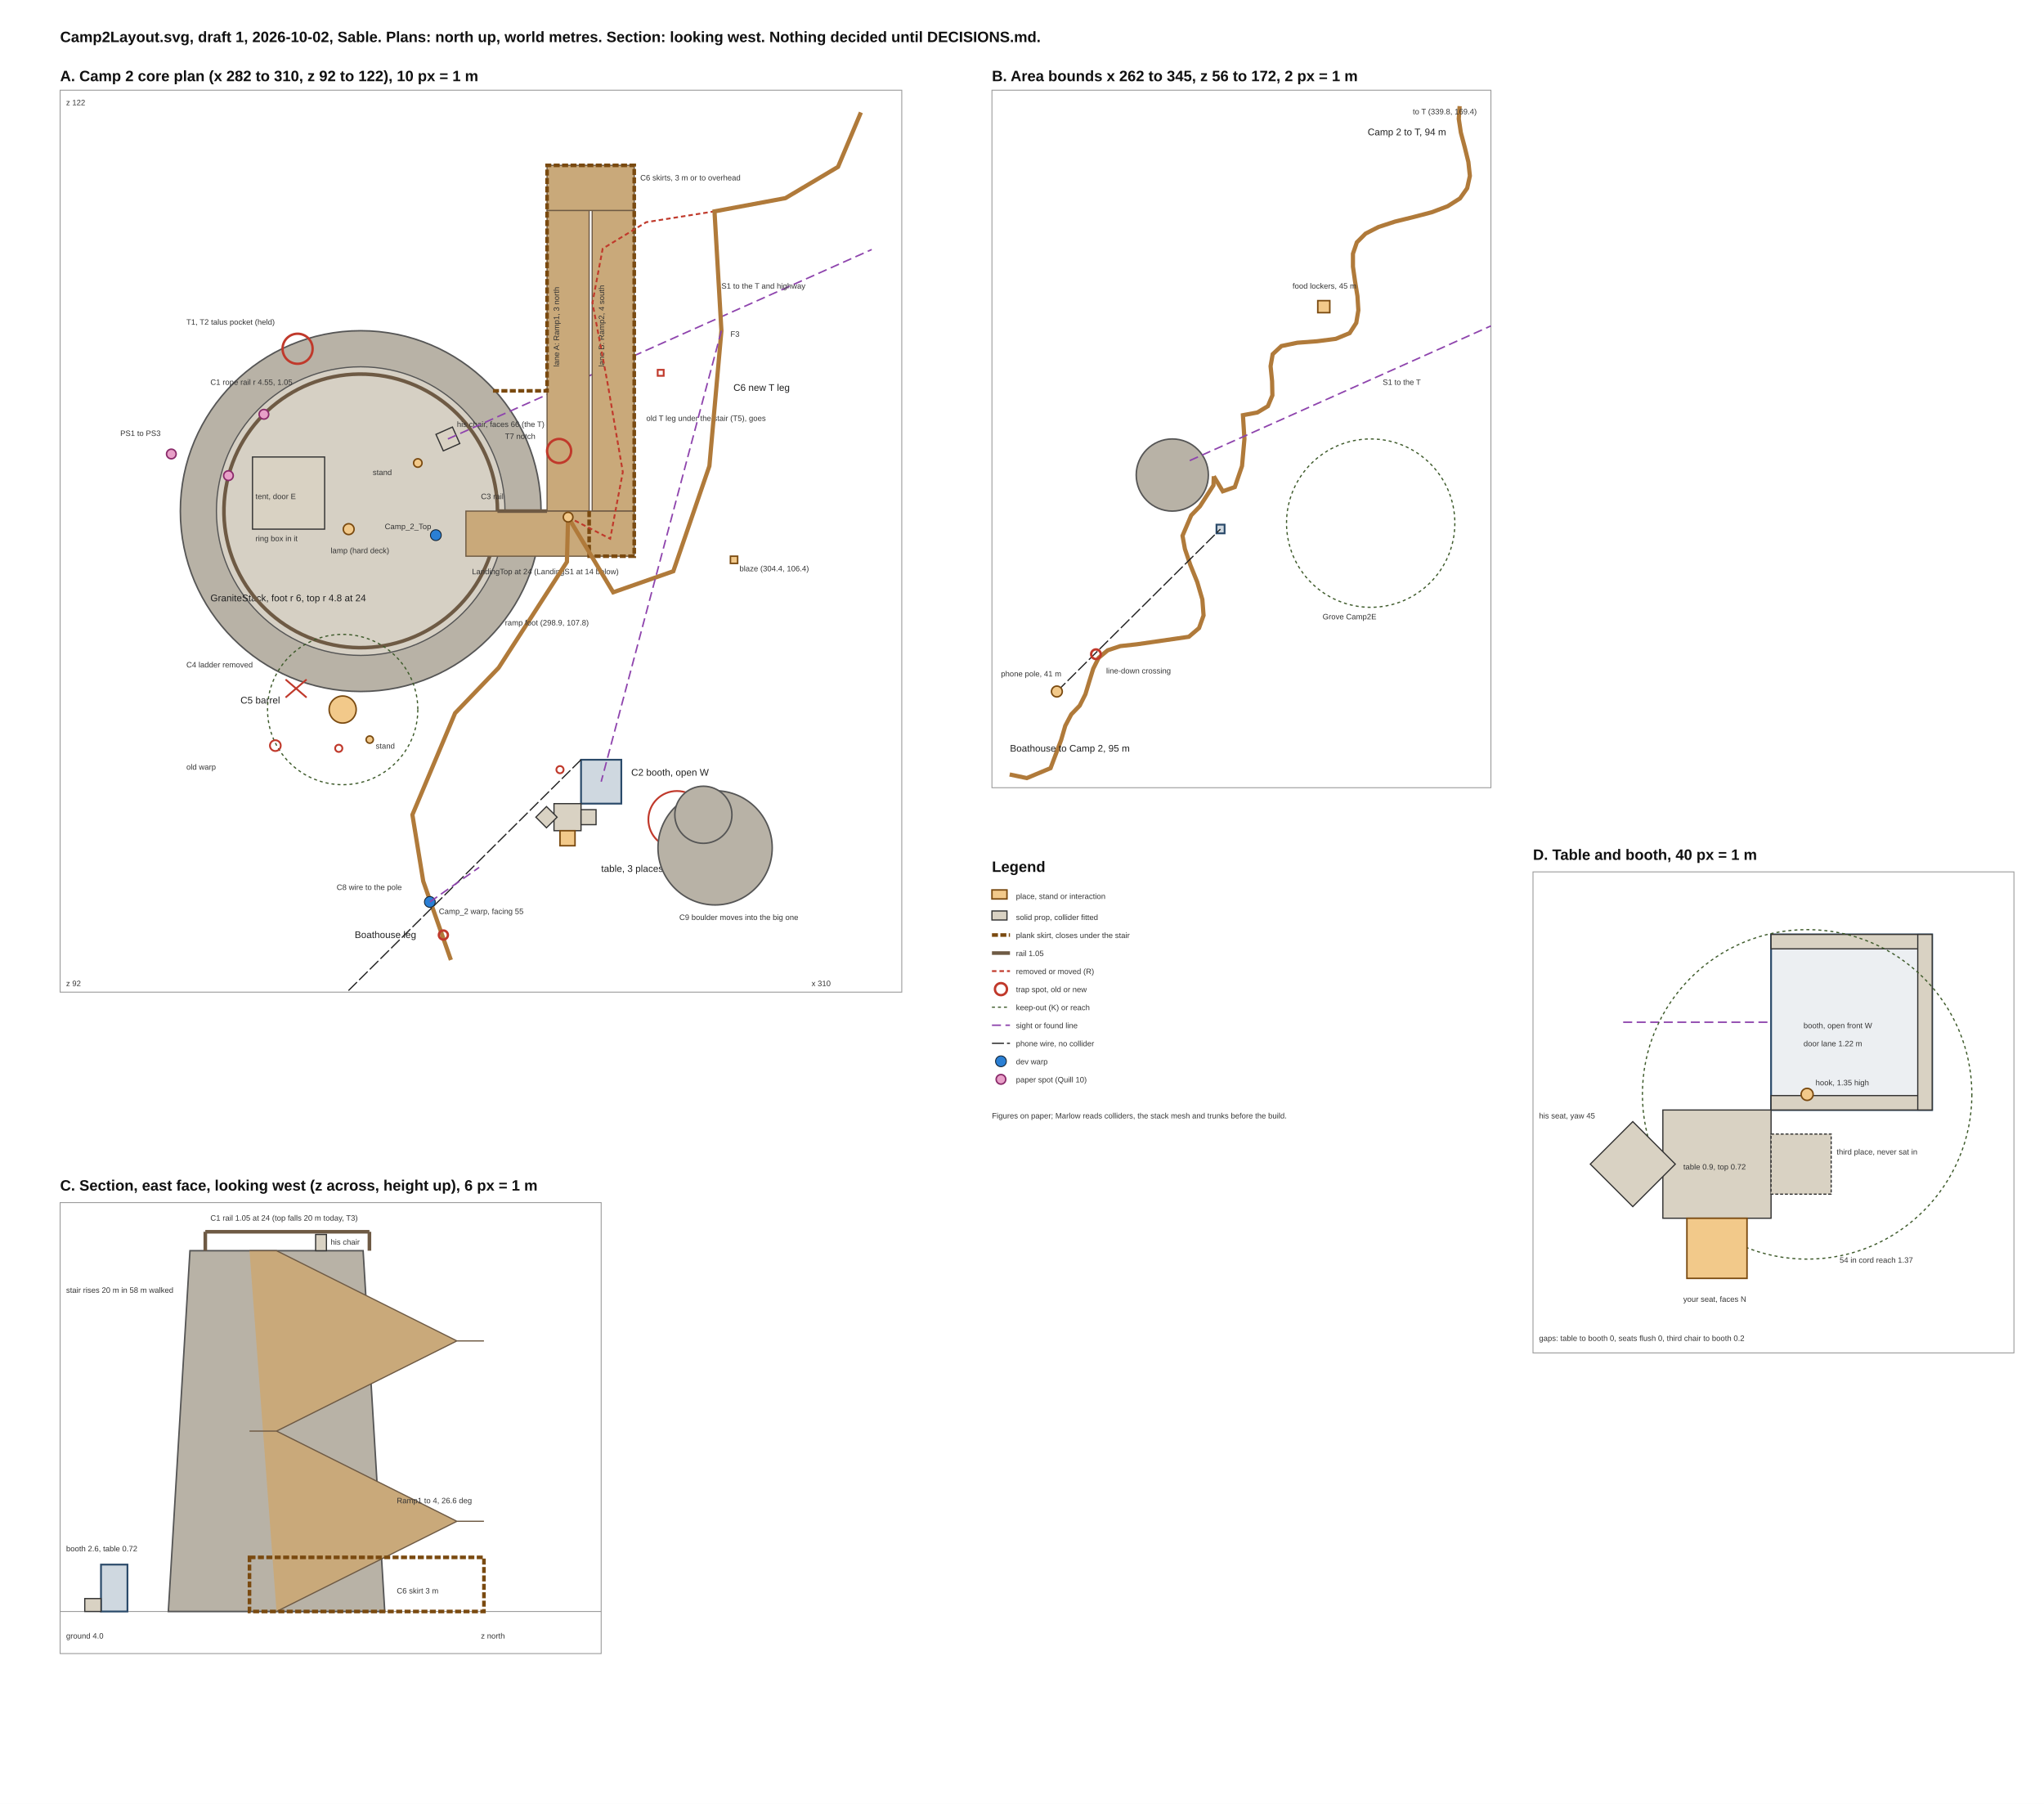
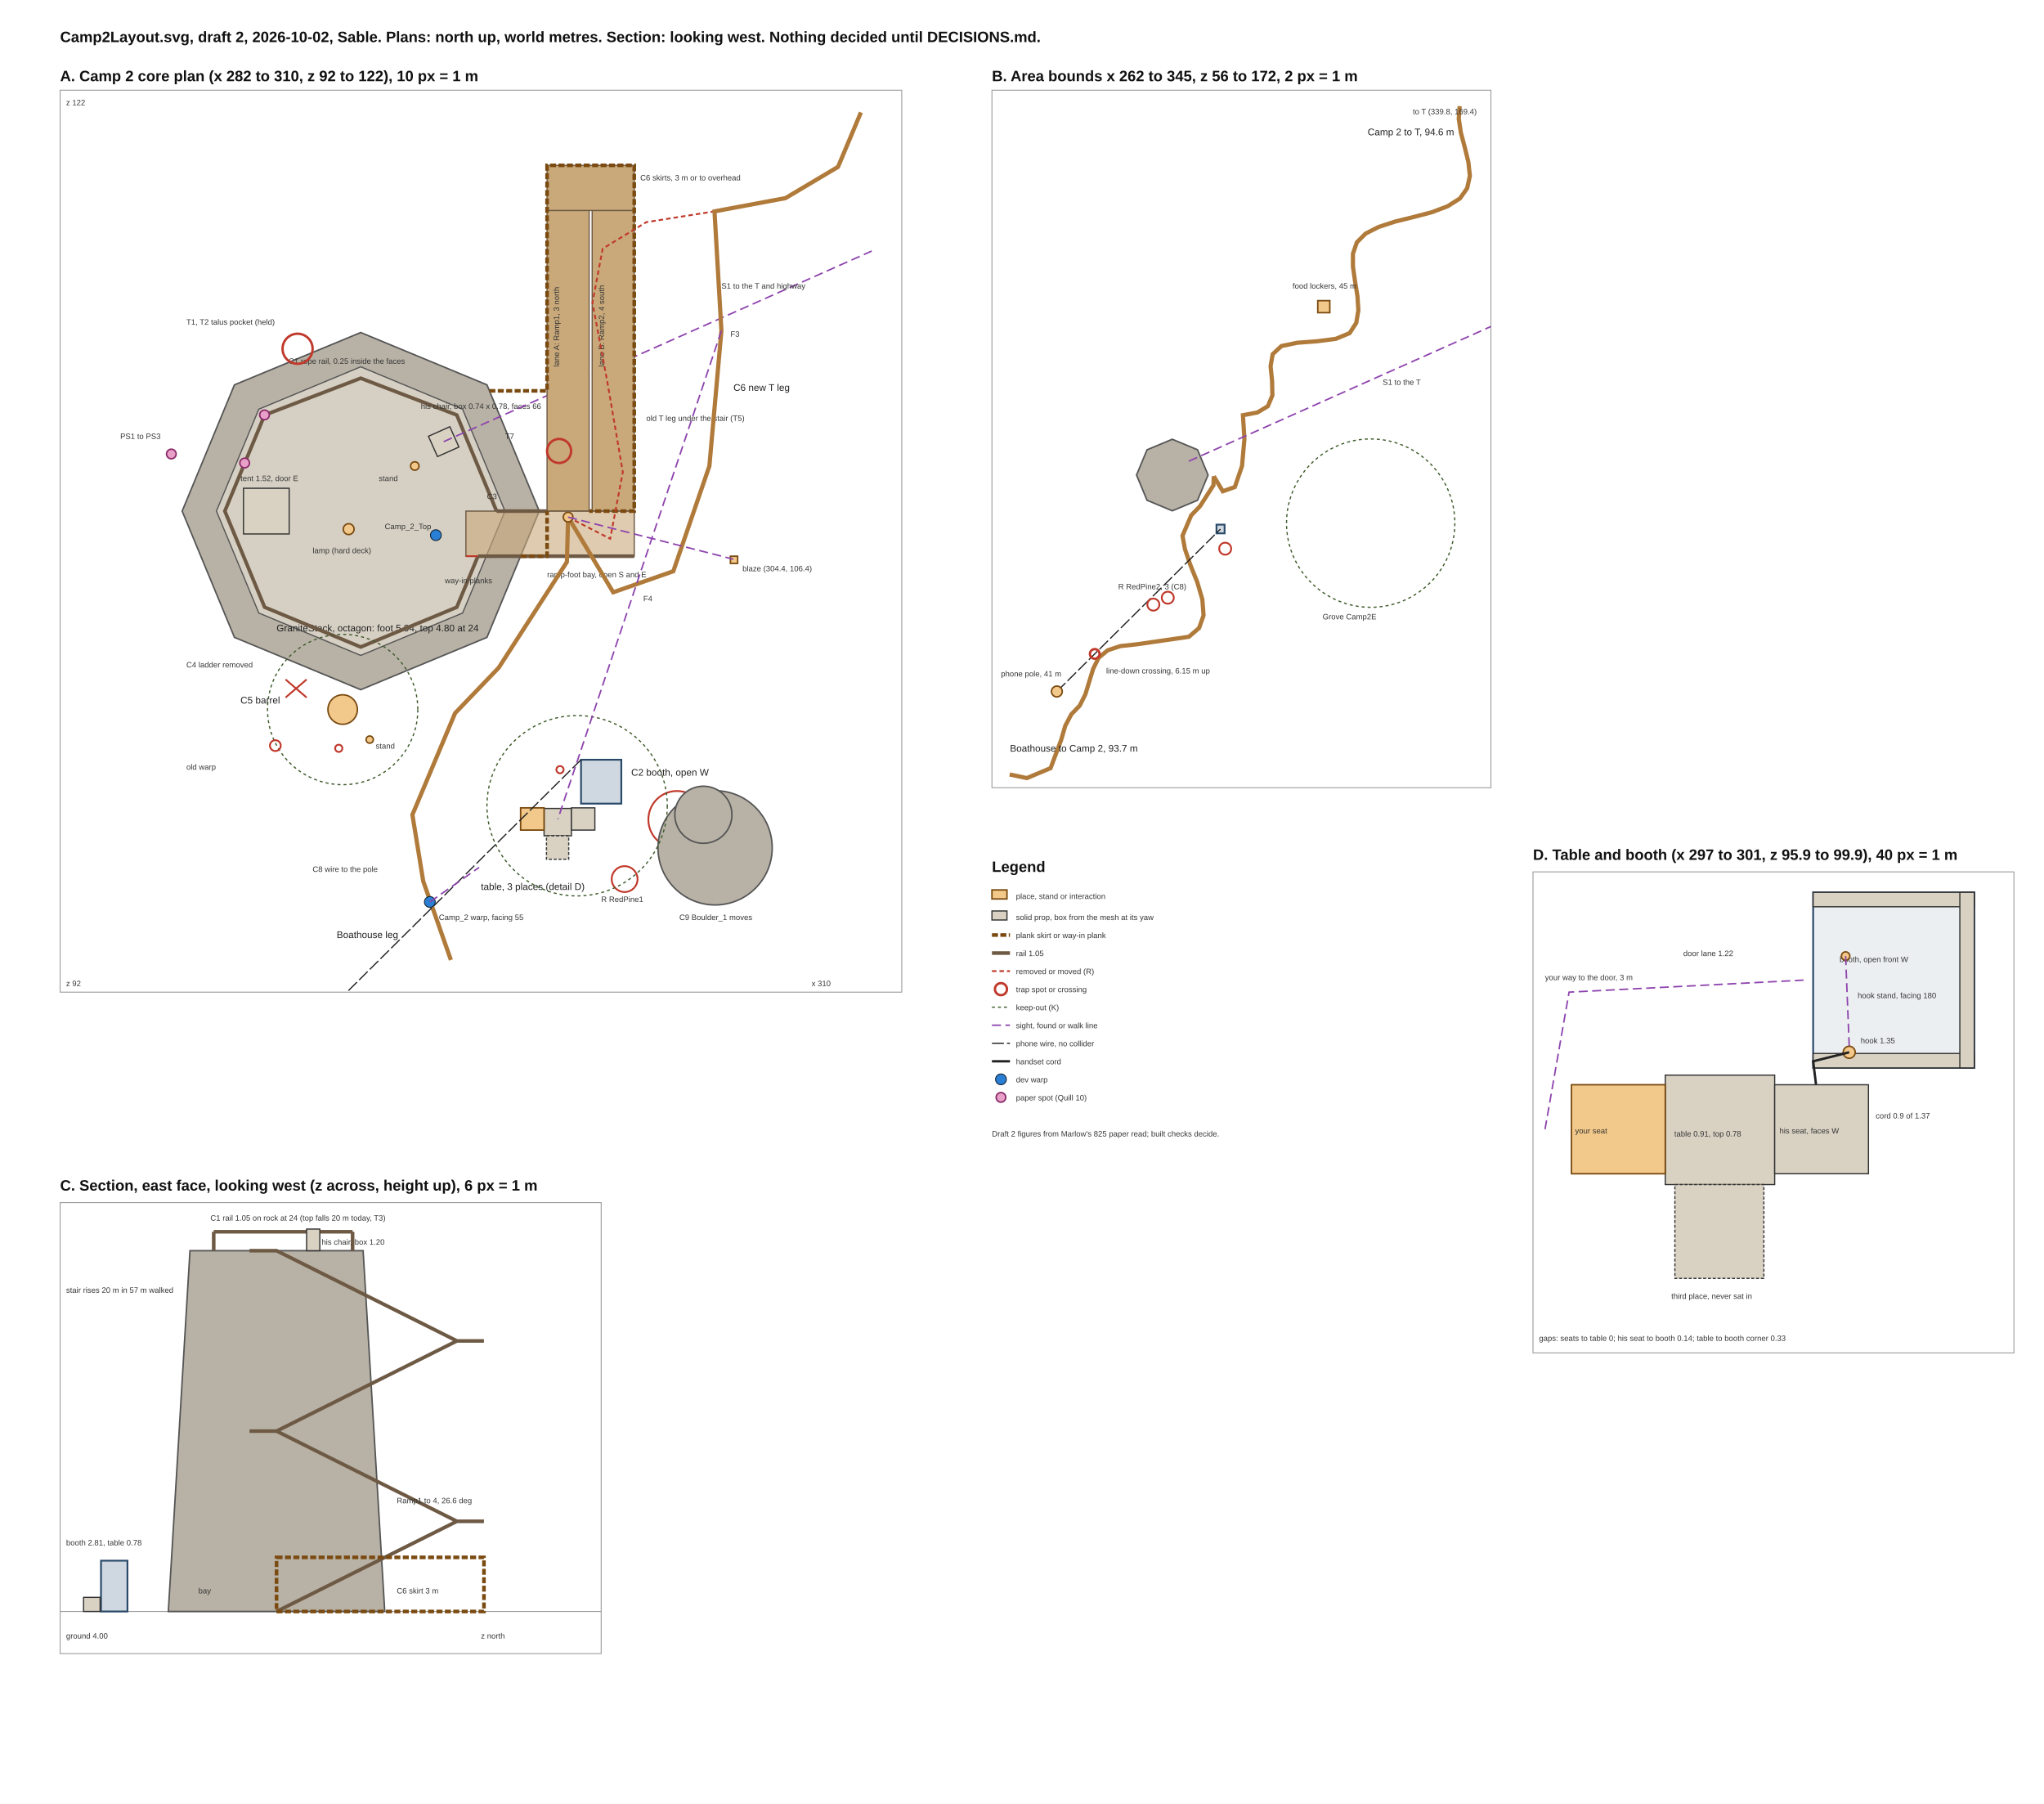
<svg xmlns="http://www.w3.org/2000/svg" width="680mm" height="600mm" viewBox="0 0 680 600" font-family="Arial, sans-serif">
  <style>
 .t{font-size:3.2px;fill:#222}
 .s{font-size:2.6px;fill:#333}
 .h{font-size:5px;font-weight:bold;fill:#111}
 .rock{fill:#b8b2a6;stroke:#555;stroke-width:0.5}
 .top{fill:#d6d0c4;stroke:#555;stroke-width:0.4}
 .fur{fill:#d9d2c3;stroke:#333;stroke-width:0.4}
 .booth{fill:#cfd8e0;stroke:#2a4a6a;stroke-width:0.6}
 .act{fill:#f2c98a;stroke:#7a4a10;stroke-width:0.5}
 .evt{fill:#e8a0c8;stroke:#8a2a6a;stroke-width:0.5}
 .ramp{fill:#c9a97a;stroke:#6e5a44;stroke-width:0.4}
 .rail{fill:none;stroke:#6e5a44;stroke-width:1.2}
 .skirt{fill:none;stroke:#7a4a10;stroke-width:1.2;stroke-dasharray:2 0.8}
 .trail{fill:none;stroke:#b07a3a;stroke-width:1.4}
 .old{fill:none;stroke:#c0392b;stroke-width:0.6;stroke-dasharray:1.5 1}
 .gone{fill:none;stroke:#c0392b;stroke-width:0.6}
 .wire{fill:none;stroke:#222;stroke-width:0.4;stroke-dasharray:4 1}
+  .cord{fill:none;stroke:#222;stroke-width:0.8}
 .sight{fill:none;stroke:#8e44ad;stroke-width:0.5;stroke-dasharray:3 1.5}
 .trap{fill:none;stroke:#c0392b;stroke-width:0.8}
 .keep{fill:none;stroke:#3d5a2a;stroke-width:0.4;stroke-dasharray:1 1}
 .frame{fill:none;stroke:#999;stroke-width:0.3}
 .warp{fill:#2a7fd4;stroke:#123;stroke-width:0.3}
</style>
  <rect x="0" y="0" width="680" height="600" fill="#fff" />
-   <text class="h" x="20" y="14">Camp2Layout.svg, draft 1, 2026-10-02, Sable. Plans: north up, world metres. Section: looking west. Nothing decided until DECISIONS.md.</text>
+   <text class="h" x="20" y="14">Camp2Layout.svg, draft 2, 2026-10-02, Sable. Plans: north up, world metres. Section: looking west. Nothing decided until DECISIONS.md.</text>
  <rect class="frame" x="20" y="30" width="280" height="300" />
  <text class="h" x="20" y="27">A. Camp 2 core plan (x 282 to 310, z 92 to 122), 10 px = 1 m</text>
  <text class="s" x="22" y="35">z 122</text>
  <text class="s" x="22" y="328">z 92</text>
  <text class="s" x="270" y="328">x 310</text>
-   <circle class="rock" cx="120" cy="170" r="60" />
-   <circle class="top" cx="120" cy="170" r="48" />
-   <text class="t" x="70" y="200">GraniteStack, foot r 6, top r 4.8 at 24</text>
-   <path class="rail" d="M163.0,184.8 A45.5,45.5 0 1 1 165.5,170" />
-   <text class="s" x="70" y="128">C1 rope rail r 4.55, 1.05</text>
-   <rect class="fur" x="84" y="152" width="24" height="24" />
-   <text class="s" x="85" y="166">tent, door E</text>
-   <text class="s" x="85" y="180">ring box in it</text>
+   <polygon class="rock" points="120,110.6 162,128 179.4,170 162,212 120,229.4 78,212 60.6,170 78,128" />
+   <polygon class="top" points="120,122 153.9,136.1 168,170 153.9,203.9 120,218 86.1,203.9 72,170 86.1,136.1" />
+   <text class="t" x="92" y="210">GraniteStack, octagon: foot 5.94, top 4.80 at 24</text>
+   <polyline class="rail" points="159,185 151.96,201.96 120,215.2 88.04,201.96 74.8,170 88.04,138.04 120,125.8 151.96,138.04 165.2,170" />
+   <text class="s" x="96" y="121">C1 rope rail, 0.25 inside the faces</text>
+   <rect class="fur" x="81" y="162.4" width="15.2" height="15.2" />
+   <text class="s" x="80" y="160">tent 1.52, door E</text>
  <circle class="act" cx="116" cy="176" r="1.8" />
-   <text class="s" x="110" y="184">lamp (hard deck)</text>
-   <rect class="fur" x="146" y="143" width="6" height="6" transform="rotate(66 149 146)" />
-   <text class="s" x="152" y="142">his chair, faces 66 (the T)</text>
-   <circle class="act" cx="139" cy="154" r="1.4" />
-   <text class="s" x="124" y="158">stand</text>
-   <line class="sight" x1="149" y1="146" x2="290" y2="83" />
+   <text class="s" x="104" y="184">lamp (hard deck)</text>
+   <rect class="fur" x="143.9" y="143" width="7.4" height="7.8" transform="rotate(66 147.6 146.9)" />
+   <text class="s" x="140" y="136">his chair, box 0.74 x 0.78, faces 66</text>
+   <circle class="act" cx="138" cy="155" r="1.4" />
+   <text class="s" x="126" y="160">stand</text>
+   <line class="sight" x1="147.6" y1="146.9" x2="290" y2="83.5" />
  <text class="s" x="240" y="96">S1 to the T and highway</text>
-   <circle class="evt" cx="76" cy="158.2" r="1.6" />
-   <circle class="evt" cx="87.8" cy="137.8" r="1.6" />
+   <circle class="evt" cx="81.4" cy="154" r="1.6" />
+   <circle class="evt" cx="88" cy="138" r="1.6" />
  <circle class="evt" cx="57" cy="151" r="1.6" />
-   <text class="s" x="40" y="145">PS1 to PS3</text>
+   <text class="s" x="40" y="146">PS1 to PS3</text>
  <rect class="ramp" x="182" y="70" width="14" height="100" />
  <rect class="ramp" x="197" y="70" width="14" height="100" />
  <rect class="ramp" x="182" y="55" width="29" height="15" />
-   <rect class="ramp" x="155" y="170" width="56" height="15" />
+   <rect class="ramp" x="155" y="170" width="56" height="15" fill-opacity="0.6" />
  <text class="s" x="184" y="120" transform="rotate(-90 186 120)">lane A: Ramp1, 3 north</text>
  <text class="s" x="199" y="120" transform="rotate(-90 201 120)">lane B: Ramp2, 4 south</text>
-   <text class="s" x="157" y="191">LandingTop at 24 (LandingS1 at 14 below)</text>
-   <line class="rail" x1="165.5" y1="170" x2="182" y2="170" stroke="#c0392b" />
-   <text class="s" x="160" y="166">C3 rail</text>
-   <polyline class="skirt" points="164,130 182,130 182,55 211,55 211,185 196,185 196,170" />
+   <text class="s" x="182" y="192">ramp-foot bay, open S and E</text>
+   <line class="rail" x1="165.2" y1="170" x2="182" y2="170" stroke="#c0392b" />
+   <text class="s" x="162" y="166">C3</text>
+   <line class="gone" x1="155" y1="185" x2="159" y2="185" />
+   <line class="rail" x1="159" y1="185" x2="211" y2="185" stroke-width="0.6" />
+   <polyline class="skirt" points="162.8,130 182,130 182,55 211,55 211,170 196,170" />
+   <polyline class="skirt" points="173.2,185 182,185 182,170" />
  <text class="s" x="213" y="60">C6 skirts, 3 m or to overhead</text>
+   <text class="s" x="148" y="194">way-in planks</text>
  <circle class="trap" cx="186" cy="150" r="4" />
-   <text class="s" x="168" y="146">T7 notch</text>
+   <text class="s" x="168" y="146">T7</text>
  <polyline class="trail" points="150,319.3 140.8,293.1 137.2,271 151.4,237.2 165.9,222.1 188.6,186.9 189,172" />
-   <text class="t" x="118" y="312">Boathouse leg</text>
+   <text class="t" x="112" y="312">Boathouse leg</text>
  <polyline class="old" points="189,172 203,179.2 207.2,157 202.1,127.3 197.1,100.7 200.5,82.7 215,73.9 237.7,70.3" />
-   <text class="s" x="215" y="140" fill="#c0392b">old T leg under the stair (T5), goes</text>
+   <text class="s" x="215" y="140" fill="#c0392b">old T leg under the stair (T5)</text>
  <polyline class="trail" points="189,172 204,197 224,190 236,155 240,110 237.7,70.3 261.3,65.9 278.8,55.5 286.4,37.4" />
  <text class="t" x="244" y="130">C6 new T leg</text>
  <circle class="act" cx="189" cy="172" r="1.6" />
-   <text class="s" x="168" y="208">ramp foot (298.9, 107.8)</text>
-   <rect class="gone" x="218.8" y="123" width="2" height="2" />
  <rect class="act" x="243" y="185" width="2.4" height="2.4" />
-   <text class="s" x="246" y="190">blaze (304.4, 106.4)</text>
+   <text class="s" x="247" y="190">blaze (304.4, 106.4)</text>
+   <line class="sight" x1="189" y1="172" x2="244" y2="186" />
+   <text class="s" x="214" y="200">F4</text>
  <rect class="booth" x="193.3" y="252.7" width="13.4" height="14.6" />
-   <rect class="fur" x="184.3" y="267.3" width="9" height="9" />
-   <rect class="fur" x="179.3" y="269.3" width="5" height="5" transform="rotate(45 181.8 271.8)" />
-   <rect class="act" x="186.3" y="276.3" width="5" height="5" />
-   <rect class="fur" x="193.3" y="269.3" width="5" height="5" />
+   <rect class="fur" x="181" y="268.9" width="9.1" height="9.1" />
+   <rect class="fur" x="190.1" y="268.7" width="7.8" height="7.4" />
+   <rect class="act" x="173.2" y="268.7" width="7.8" height="7.4" />
+   <rect class="fur" x="181.8" y="278" width="7.4" height="7.8" stroke-dasharray="1 0.6" />
  <text class="t" x="210" y="258">C2 booth, open W</text>
-   <text class="t" x="200" y="290">table, 3 places (detail D)</text>
+   <text class="t" x="160" y="296">table, 3 places (detail D)</text>
  <circle class="gone" cx="186.3" cy="256" r="1.2" />
  <circle class="gone" cx="225.2" cy="272.6" r="9.5" />
  <circle class="rock" cx="237.9" cy="282" r="19" />
  <circle class="rock" cx="234" cy="271" r="9.5" />
-   <text class="s" x="226" y="306">C9 boulder moves into the big one</text>
-   <circle class="act" cx="114" cy="236" r="4.5" />
+   <text class="s" x="226" y="306">C9 Boulder_1 moves</text>
+   <circle class="gone" cx="207.8" cy="292.4" r="4.3" />
+   <text class="s" x="200" y="300">R RedPine1</text>
+   <circle class="keep" cx="192" cy="268" r="30" />
+   <circle class="act" cx="114" cy="236" r="4.9" />
  <text class="t" x="80" y="234">C5 barrel</text>
  <circle class="act" cx="123" cy="246" r="1.2" />
  <text class="s" x="125" y="249">stand</text>
  <circle class="keep" cx="114" cy="236" r="25" />
  <circle class="gone" cx="112.7" cy="248.9" r="1.2" />
  <line class="gone" x1="95" y1="226" x2="102" y2="232" />
  <line class="gone" x1="102" y1="226" x2="95" y2="232" />
  <text class="s" x="62" y="222">C4 ladder removed</text>
  <circle class="trap" cx="99" cy="116" r="5" />
  <text class="s" x="62" y="108">T1, T2 talus pocket (held)</text>
  <line class="wire" x1="193.3" y1="252.7" x2="115.4" y2="330" />
-   <text class="s" x="112" y="296">C8 wire to the pole</text>
-   <circle class="trap" cx="147.5" cy="311" r="1.5" />
+   <text class="s" x="104" y="290">C8 wire to the pole</text>
  <circle class="warp" cx="143" cy="300" r="1.8" />
  <line class="sight" x1="143" y1="300" x2="159.4" y2="288.5" />
-   <text class="s" x="146" y="304">Camp_2 warp, facing 55</text>
+   <text class="s" x="146" y="306">Camp_2 warp, facing 55</text>
  <circle class="gone" cx="91.6" cy="248" r="1.8" />
  <text class="s" x="62" y="256">old warp</text>
  <circle class="warp" cx="145" cy="178" r="1.8" />
  <text class="s" x="128" y="176">Camp_2_Top</text>
-   <line class="sight" x1="240" y1="110" x2="200" y2="260" />
+   <line class="sight" x1="240" y1="110" x2="185.6" y2="272.4" />
  <text class="s" x="243" y="112">F3</text>
  <rect class="frame" x="330" y="30" width="166" height="232" />
  <text class="h" x="330" y="27">B. Area bounds x 262 to 345, z 56 to 172, 2 px = 1 m</text>
  <circle class="keep" cx="456" cy="174" r="28" />
  <text class="s" x="440" y="206">Grove Camp2E</text>
  <polyline class="trail" points="335.9,257.6 341.6,258.8 349.5,255.5 353,246.2 354.4,241.4 356.4,237.6 359.2,234.7 361.1,230.9 362.4,226.6 363.7,222.4 365.5,218.8 368.5,216.3 372.7,214.9 378.2,214.3 395.5,211.8 398.9,208.9 400.4,204.7 400,199.4 398.3,193.6 396,187.9 394.2,182.6 393.4,178.2 396.3,171.4 399.2,168.4 403.7,161.4 403.8,158.4" />
  <polyline class="trail" points="403.8,158.4 406.8,163.4 410.8,162 413.2,155 414,146 413.5,138.1 418.3,137.2 421.8,135.1 423.3,131.5 423.2,126.8 422.7,121.8 423.4,117.8 426.3,115.1 431.6,114 438.2,113.5 444.4,112.7 449,110.8 451.2,107.4 451.9,103.2 451.6,98.5 450.8,93.6 450.1,88.7 450.1,84.4 451.4,80.6 454.3,77.7 458.6,75.5 464.1,73.7 470.2,72.2 476.3,70.6 481.6,68.6 485.7,66 488.1,62.6 489,58.5 488.5,53.9 487.3,49 486,44.1 485.3,39.5 485.6,35.3" />
-   <circle class="rock" cx="390" cy="158" r="12" />
+   <polygon class="rock" points="390,146.1 398.4,149.6 401.9,158 398.4,166.4 390,169.9 381.6,166.4 378.1,158 381.6,149.6" />
  <rect class="booth" x="404.7" y="174.5" width="2.7" height="2.9" />
  <line class="wire" x1="351.6" y1="230" x2="406" y2="176" />
+   <circle class="gone" cx="383.7" cy="201.1" r="2" />
+   <circle class="gone" cx="388.5" cy="198.8" r="2" />
+   <circle class="gone" cx="407.6" cy="182.5" r="2" />
+   <text class="s" x="372" y="196">R RedPine2, 3 (C8)</text>
  <circle class="act" cx="351.6" cy="230" r="1.8" />
  <text class="s" x="333" y="225">phone pole, 41 m</text>
-   <circle class="trap" cx="364.6" cy="217.6" r="1.6" />
-   <text class="s" x="368" y="224">line-down crossing</text>
+   <circle class="trap" cx="364.2" cy="217.5" r="1.6" />
+   <text class="s" x="368" y="224">line-down crossing, 6.15 m up</text>
  <rect class="act" x="438.4" y="100" width="4" height="4" />
  <text class="s" x="430" y="96">food lockers, 45 m</text>
-   <line class="sight" x1="395.8" y1="153.2" x2="496" y2="108.4" />
+   <line class="sight" x1="395.5" y1="153.4" x2="496" y2="108.6" />
  <text class="s" x="460" y="128">S1 to the T</text>
-   <text class="t" x="336" y="250">Boathouse to Camp 2, 95 m</text>
-   <text class="t" x="455" y="45">Camp 2 to T, 94 m</text>
+   <text class="t" x="336" y="250">Boathouse to Camp 2, 93.7 m</text>
+   <text class="t" x="455" y="45">Camp 2 to T, 94.6 m</text>
  <text class="s" x="470" y="38">to T (339.8, 169.4)</text>
  <rect class="frame" x="20" y="400" width="180" height="150" />
  <text class="h" x="20" y="396">C. Section, east face, looking west (z across, height up), 6 px = 1 m</text>
  <line class="frame" x1="20" y1="536" x2="200" y2="536" stroke="#333" />
-   <text class="s" x="22" y="545">ground 4.0</text>
+   <text class="s" x="22" y="545">ground 4.00</text>
  <text class="s" x="160" y="545">z north</text>
  <polygon class="rock" points="56,536 128,536 120.8,416 63.2,416" />
-   <polyline class="ramp" points="92,536 152,506 161,506 152,506 92,476 83,476 92,476 152,446 161,446 152,446 92,416 83,416" fill="none" stroke="#6e5a44" stroke-width="1.2" />
+   <polyline points="92,536 152,506 161,506 152,506 92,476 83,476 92,476 152,446 161,446 152,446 92,416 83,416" fill="none" stroke="#6e5a44" stroke-width="1.2" />
  <text class="s" x="132" y="500">Ramp1 to 4, 26.6 deg</text>
-   <rect class="skirt" x="83" y="518" width="78" height="18" />
+   <rect class="skirt" x="92" y="518" width="69" height="18" />
  <text class="s" x="132" y="530">C6 skirt 3 m</text>
-   <line class="rail" x1="68.3" y1="416" x2="68.3" y2="409.7" />
-   <line class="rail" x1="122.9" y1="416" x2="122.9" y2="409.7" />
-   <line class="rail" x1="68.3" y1="409.7" x2="122.9" y2="409.7" />
-   <text class="s" x="70" y="406">C1 rail 1.05 at 24 (top falls 20 m today, T3)</text>
-   <rect class="fur" x="105" y="410.6" width="3.6" height="5.4" />
-   <text class="s" x="110" y="414">his chair</text>
-   <rect class="booth" x="33.6" y="520.4" width="8.8" height="15.6" />
-   <rect class="fur" x="28.2" y="531.7" width="5.4" height="4.3" />
-   <text class="s" x="22" y="516">booth 2.6, table 0.72</text>
-   <text class="s" x="22" y="430">stair rises 20 m in 58 m walked</text>
+   <text class="s" x="66" y="530">bay</text>
+   <line class="rail" x1="71.1" y1="416" x2="71.1" y2="409.7" />
+   <line class="rail" x1="117.3" y1="416" x2="117.3" y2="409.7" />
+   <line class="rail" x1="71.1" y1="409.7" x2="117.3" y2="409.7" />
+   <text class="s" x="70" y="406">C1 rail 1.05 on rock at 24 (top falls 20 m today, T3)</text>
+   <rect class="fur" x="102" y="408.8" width="4.4" height="7.2" />
+   <text class="s" x="107" y="414">his chair, box 1.20</text>
+   <rect class="booth" x="33.6" y="519.1" width="8.8" height="16.9" />
+   <rect class="fur" x="27.8" y="531.3" width="5.5" height="4.7" />
+   <text class="s" x="22" y="514">booth 2.81, table 0.78</text>
+   <text class="s" x="22" y="430">stair rises 20 m in 57 m walked</text>
  <rect class="frame" x="510" y="290" width="160" height="160" />
-   <text class="h" x="510" y="286">D. Table and booth, 40 px = 1 m</text>
-   <rect class="booth" x="589.2" y="310.8" width="53.6" height="58.4" fill-opacity="0.4" />
-   <rect class="fur" x="589.2" y="310.8" width="53.6" height="4.8" />
-   <rect class="fur" x="589.2" y="364.4" width="53.6" height="4.8" />
-   <rect class="fur" x="638" y="310.8" width="4.8" height="58.4" />
-   <text class="s" x="600" y="342">booth, open front W</text>
-   <text class="s" x="600" y="348">door lane 1.22 m</text>
-   <line class="sight" x1="540" y1="340" x2="589" y2="340" />
-   <circle class="act" cx="601.2" cy="364" r="2" />
-   <text class="s" x="604" y="361">hook, 1.35 high</text>
-   <circle class="keep" cx="601.2" cy="364" r="54.8" />
-   <text class="s" x="612" y="420">54 in cord reach 1.37</text>
-   <rect class="fur" x="553.2" y="369.2" width="36" height="36" />
-   <text class="s" x="560" y="389">table 0.9, top 0.72</text>
-   <rect class="fur" x="533.2" y="377.2" width="20" height="20" transform="rotate(45 543.2 387.2)" />
-   <text class="s" x="512" y="372">his seat, yaw 45</text>
-   <rect class="act" x="561.2" y="405.2" width="20" height="20" />
-   <text class="s" x="560" y="433">your seat, faces N</text>
-   <rect class="fur" x="589.2" y="377.2" width="20" height="20" stroke-dasharray="1 0.6" />
-   <text class="s" x="611" y="384">third place, never sat in</text>
-   <text class="s" x="512" y="446">gaps: table to booth 0, seats flush 0, third chair to booth 0.2</text>
+   <text class="h" x="510" y="286">D. Table and booth (x 297 to 301, z 95.9 to 99.9), 40 px = 1 m</text>
+   <rect class="booth" x="603.2" y="296.8" width="53.6" height="58.4" fill-opacity="0.4" />
+   <rect class="fur" x="603.2" y="296.8" width="53.6" height="4.8" />
+   <rect class="fur" x="603.2" y="350.4" width="53.6" height="4.8" />
+   <rect class="fur" x="652" y="296.8" width="4.8" height="58.4" />
+   <text class="s" x="612" y="320">booth, open front W</text>
+   <text class="s" x="560" y="318">door lane 1.22</text>
+   <polyline class="sight" points="514,375.6 522,330 600,326" />
+   <text class="s" x="514" y="326">your way to the door, 3 m</text>
+   <circle class="act" cx="614" cy="318" r="1.4" />
+   <line class="sight" x1="614" y1="318" x2="615.2" y2="348" />
+   <text class="s" x="618" y="332">hook stand, facing 180</text>
+   <circle class="act" cx="615.2" cy="350" r="2" />
+   <text class="s" x="619" y="347">hook 1.35</text>
+   <polyline class="cord" points="615.2,350 603.2,353 606,375.6" />
+   <text class="s" x="624" y="372">cord 0.9 of 1.37</text>
+   <rect class="fur" x="554" y="357.6" width="36.4" height="36.4" />
+   <text class="s" x="557" y="378">table 0.91, top 0.78</text>
+   <rect class="fur" x="590.4" y="360.8" width="31.2" height="29.6" />
+   <text class="s" x="592" y="377">his seat, faces W</text>
+   <rect class="act" x="522.8" y="360.8" width="31.2" height="29.6" />
+   <text class="s" x="524" y="377">your seat</text>
+   <rect class="fur" x="557.2" y="394" width="29.6" height="31.2" stroke-dasharray="1 0.6" />
+   <text class="s" x="556" y="432">third place, never sat in</text>
+   <text class="s" x="512" y="446">gaps: seats to table 0; his seat to booth 0.14; table to booth corner 0.33</text>
  <text class="h" x="330" y="290">Legend</text>
  <rect class="act" x="330" y="296" width="5" height="3" />
  <text class="s" x="338" y="299">place, stand or interaction</text>
  <rect class="fur" x="330" y="303" width="5" height="3" />
-   <text class="s" x="338" y="306">solid prop, collider fitted</text>
+   <text class="s" x="338" y="306">solid prop, box from the mesh at its yaw</text>
  <line class="skirt" x1="330" y1="311" x2="336" y2="311" />
-   <text class="s" x="338" y="312">plank skirt, closes under the stair</text>
+   <text class="s" x="338" y="312">plank skirt or way-in plank</text>
  <line class="rail" x1="330" y1="317" x2="336" y2="317" />
  <text class="s" x="338" y="318">rail 1.05</text>
  <line class="old" x1="330" y1="323" x2="336" y2="323" />
  <text class="s" x="338" y="324">removed or moved (R)</text>
  <circle class="trap" cx="333" cy="329" r="2" />
-   <text class="s" x="338" y="330">trap spot, old or new</text>
+   <text class="s" x="338" y="330">trap spot or crossing</text>
  <line class="keep" x1="330" y1="335" x2="336" y2="335" />
-   <text class="s" x="338" y="336">keep-out (K) or reach</text>
+   <text class="s" x="338" y="336">keep-out (K)</text>
  <line class="sight" x1="330" y1="341" x2="336" y2="341" />
-   <text class="s" x="338" y="342">sight or found line</text>
+   <text class="s" x="338" y="342">sight, found or walk line</text>
  <line class="wire" x1="330" y1="347" x2="336" y2="347" />
  <text class="s" x="338" y="348">phone wire, no collider</text>
-   <circle class="warp" cx="333" cy="353" r="1.8" />
-   <text class="s" x="338" y="354">dev warp</text>
-   <circle class="evt" cx="333" cy="359" r="1.6" />
-   <text class="s" x="338" y="360">paper spot (Quill 10)</text>
-   <text class="s" x="330" y="372">Figures on paper; Marlow reads colliders, the stack mesh and trunks before the build.</text>
+   <line class="cord" x1="330" y1="353" x2="336" y2="353" />
+   <text class="s" x="338" y="354">handset cord</text>
+   <circle class="warp" cx="333" cy="359" r="1.8" />
+   <text class="s" x="338" y="360">dev warp</text>
+   <circle class="evt" cx="333" cy="365" r="1.6" />
+   <text class="s" x="338" y="366">paper spot (Quill 10)</text>
+   <text class="s" x="330" y="378">Draft 2 figures from Marlow's 825 paper read; built checks decide.</text>
</svg>
